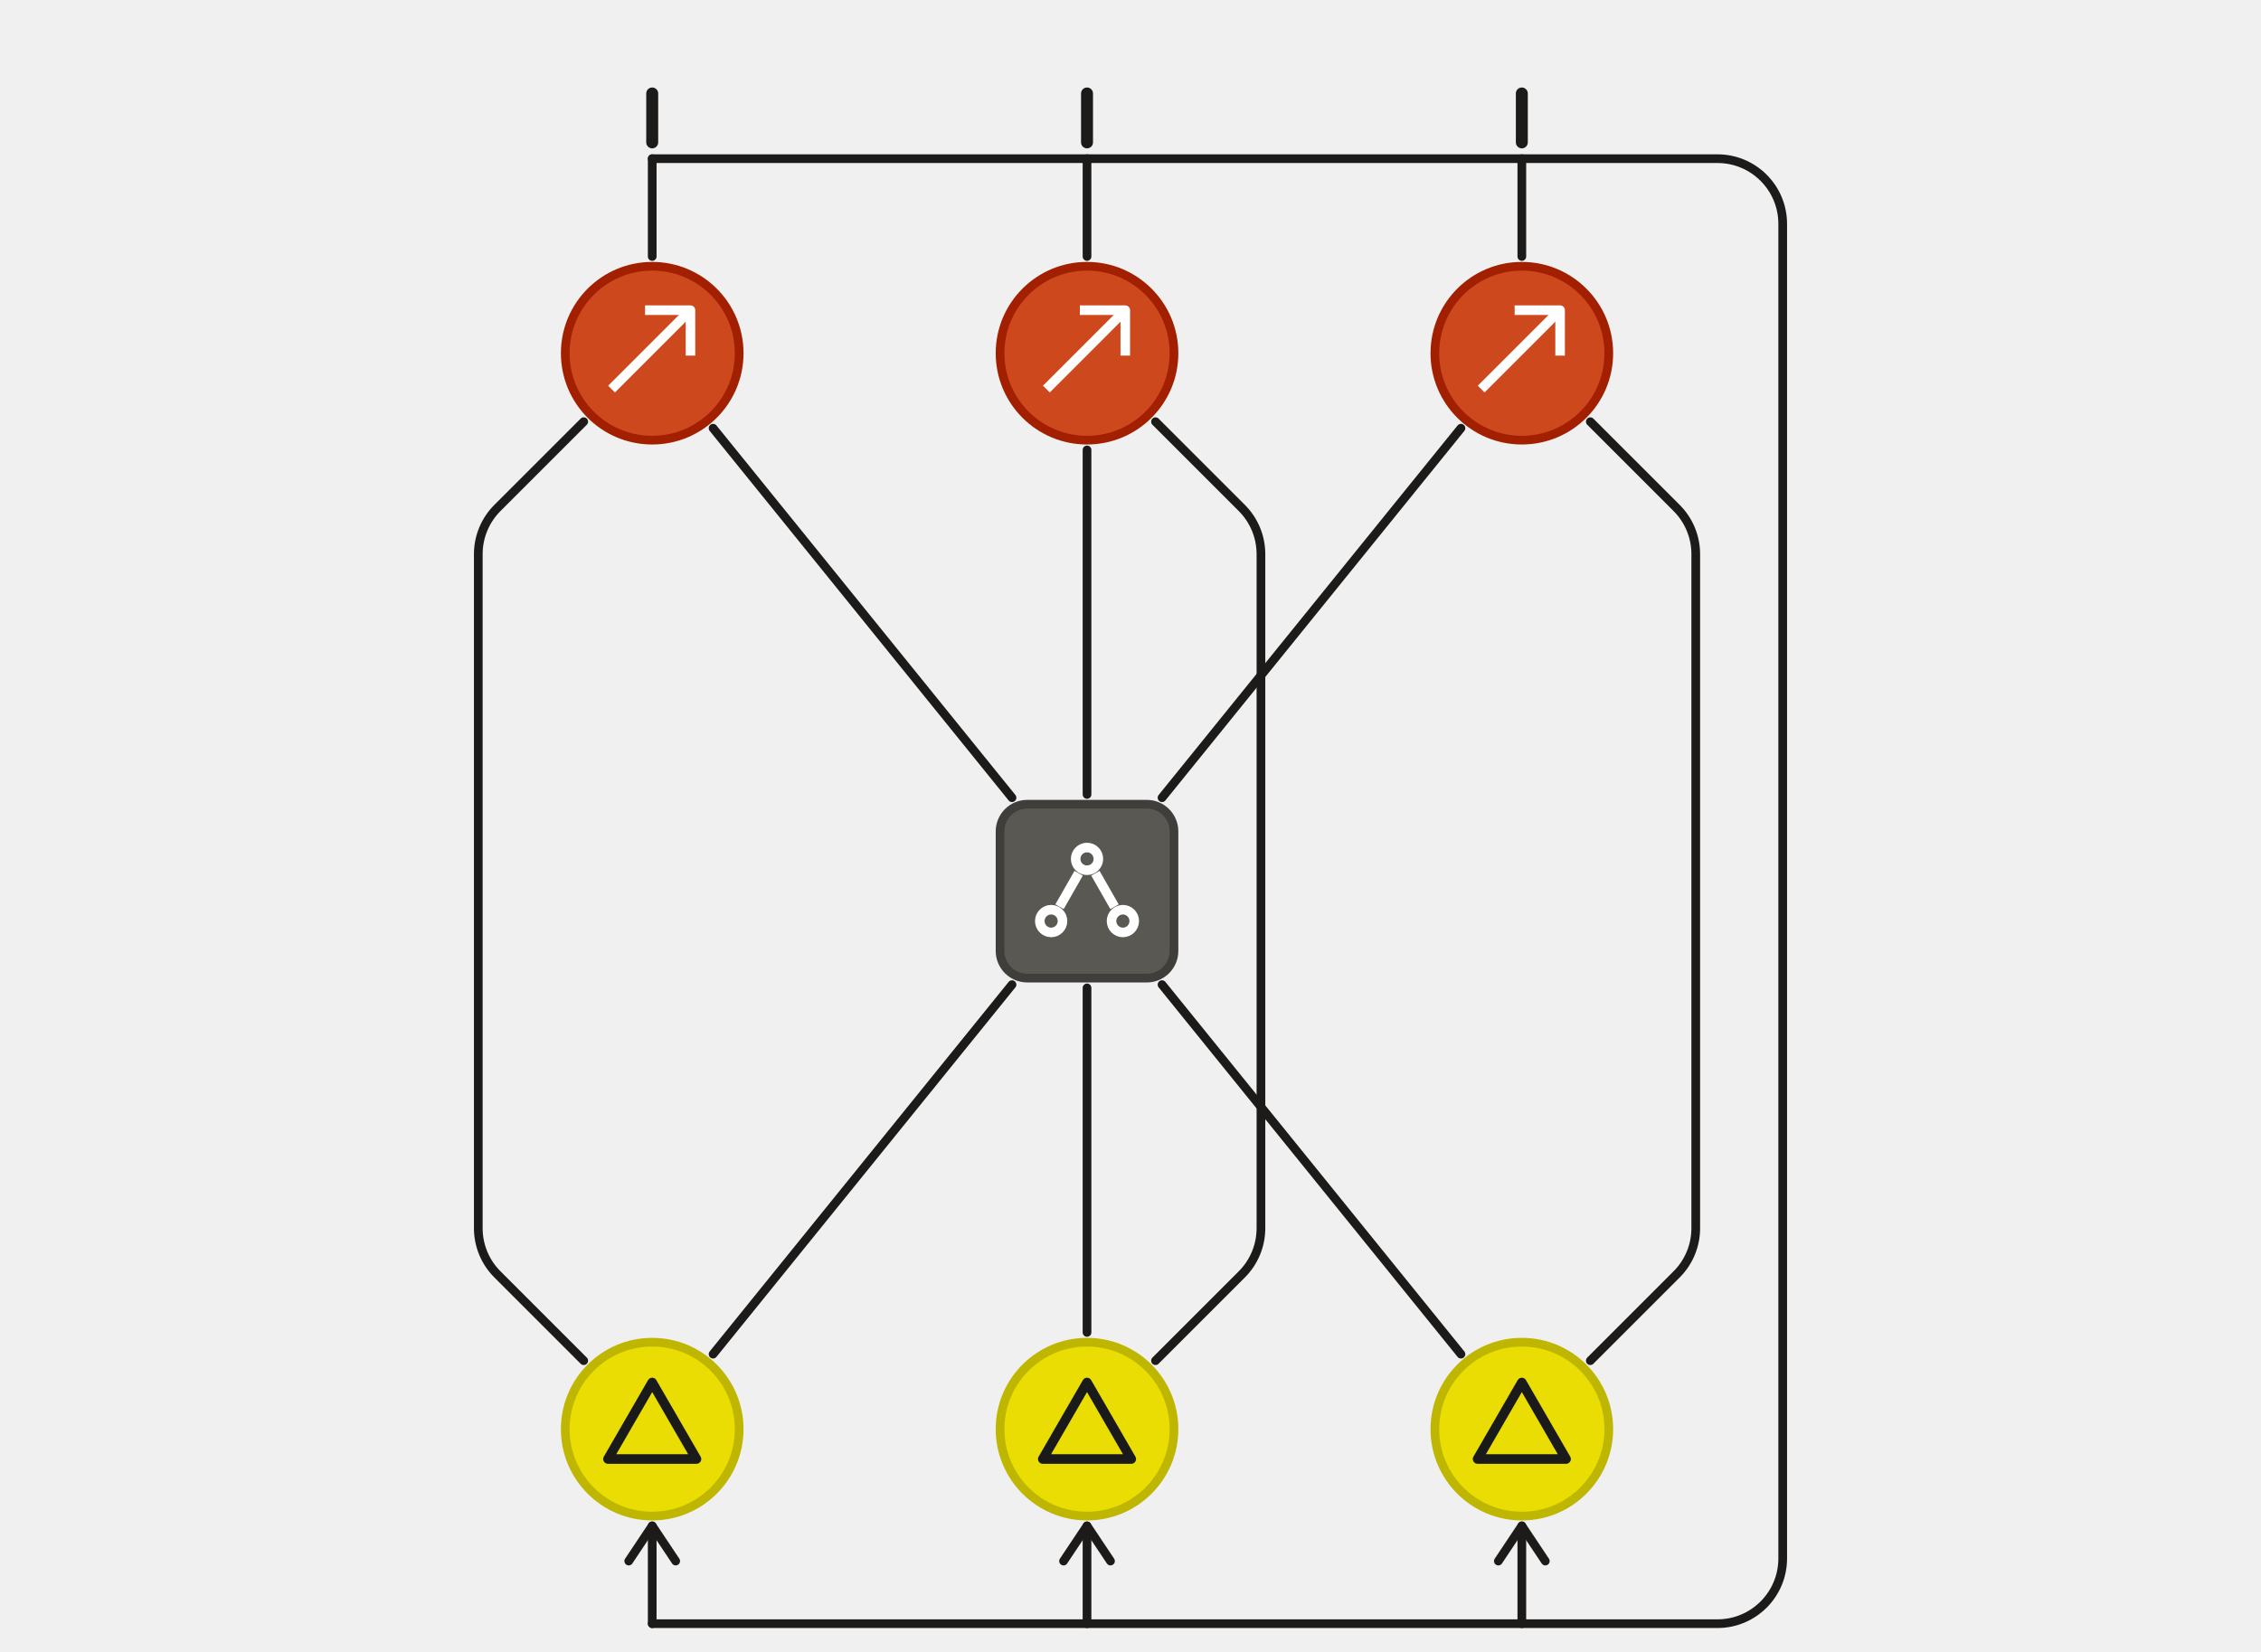
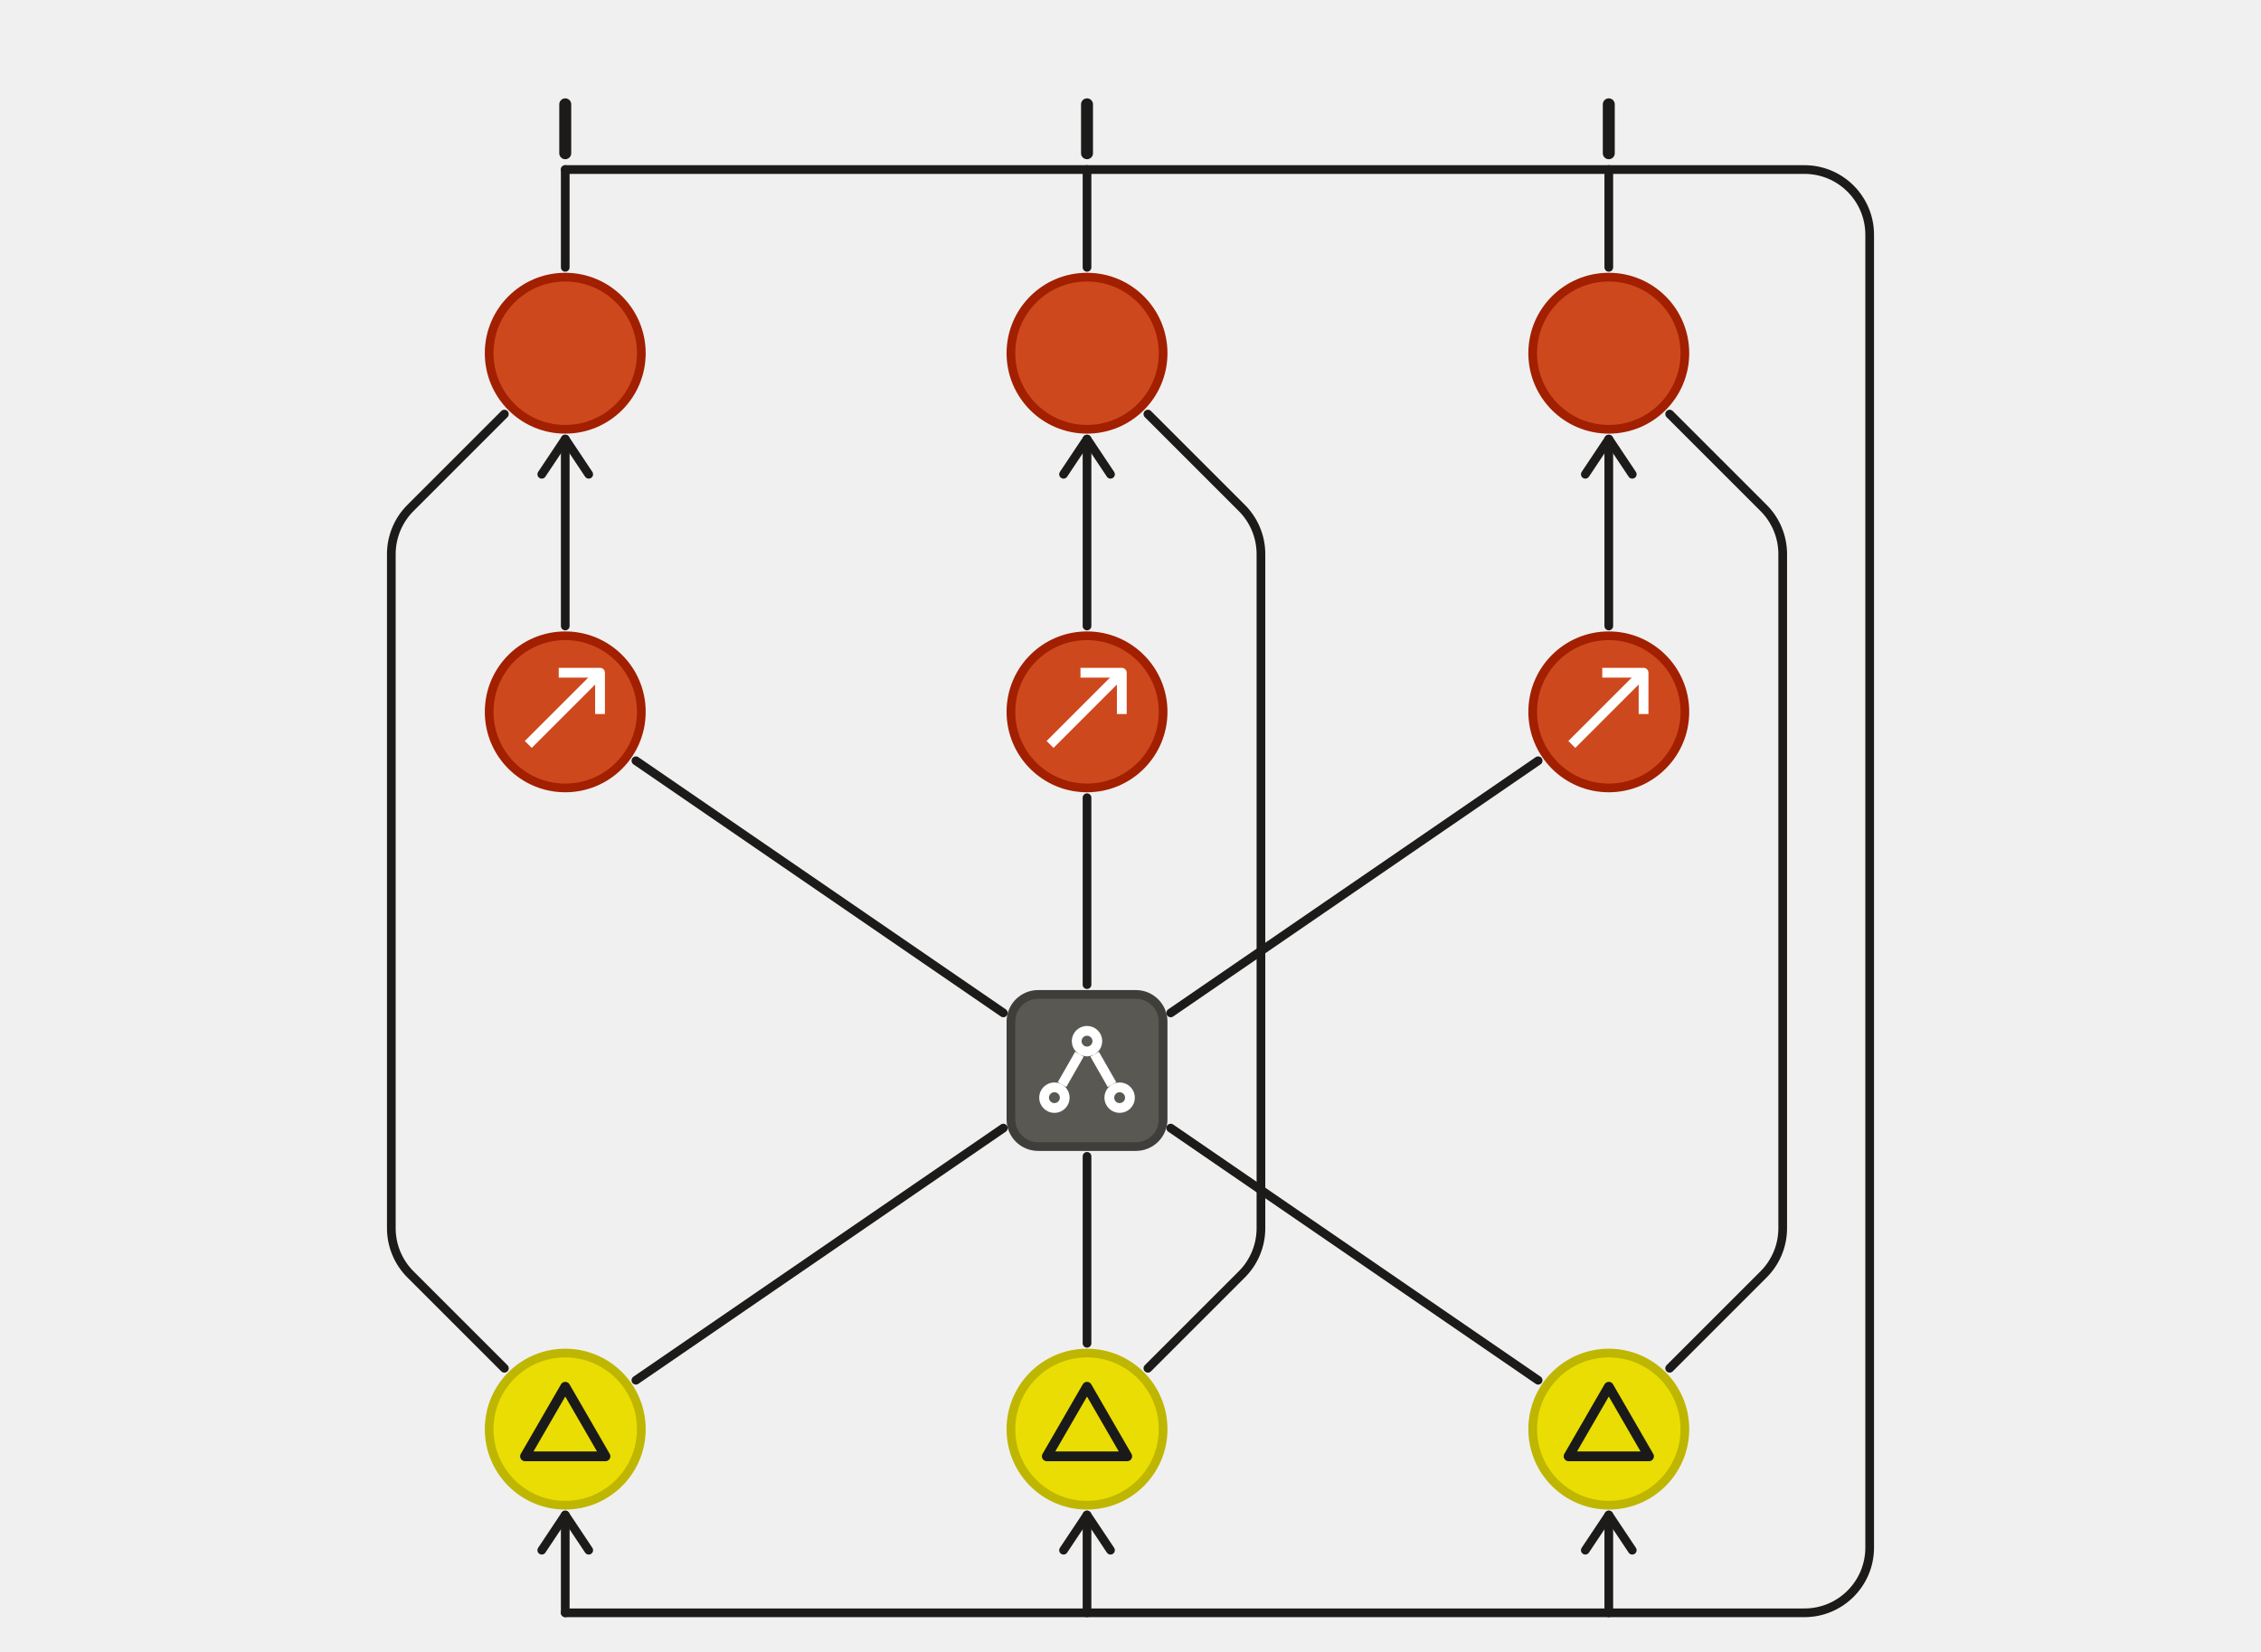
<svg xmlns="http://www.w3.org/2000/svg" viewBox="0 0 208 152" width="416" height="304" role="img">
  <defs>
    <marker id="arr-flow_matching" viewBox="0 0 10 10" refX="8" refY="5" markerUnits="userSpaceOnUse" markerWidth="5.4" markerHeight="5.4" orient="auto-start-reverse">
      <path d="M2 1L8 5L2 9" fill="none" stroke="#1C1B19" stroke-width="1.481" stroke-linecap="round" stroke-linejoin="round" />
    </marker>
  </defs>
  <g fill="none" stroke="#1C1B19" stroke-width="0.8" stroke-linecap="round" stroke-linejoin="round">
-     <line x1="65.6" y1="124.6" x2="93.1" y2="90.6" />
-     <line x1="100" y1="122.6" x2="100" y2="90.9" />
-     <line x1="134.4" y1="124.6" x2="106.9" y2="90.6" />
-     <line x1="93.1" y1="73.4" x2="65.6" y2="39.4" />
-     <line x1="100" y1="73.1" x2="100" y2="41.4" />
-     <line x1="106.9" y1="73.4" x2="134.4" y2="39.4" />
+     <line x1="58.5" y1="127" x2="92.3" y2="103.8" />
+     <line x1="100" y1="123.6" x2="100" y2="106.4" />
+     <line x1="141.5" y1="127" x2="107.7" y2="103.8" />
+     <line x1="92.3" y1="93.2" x2="58.5" y2="70" />
+     <line x1="100" y1="90.6" x2="100" y2="73.4" />
+     <line x1="107.7" y1="93.2" x2="141.5" y2="70" />
  </g>
  <g fill="none" stroke="#1C1B19" stroke-width="0.8" stroke-linecap="round" stroke-linejoin="round">
-     <path d="M53.7,125.2 L45.8,117.3 A6,6 0 0 1 44,113 L44,51 A6,6 0 0 1 45.8,46.7 L53.7,38.8" />
-     <path d="M106.3,125.2 L114.2,117.3 A6,6 0 0 0 116,113 L116,51 A6,6 0 0 0 114.2,46.7 L106.3,38.8" />
-     <path d="M146.3,125.2 L154.2,117.3 A6,6 0 0 0 156,113 L156,51 A6,6 0 0 0 154.2,46.7 L146.3,38.8" />
+     <path d="M46.4,125.9 L37.8,117.3 A6,6 0 0 1 36,113 L36,51 A6,6 0 0 1 37.8,46.7 L46.4,38.1" />
+     <path d="M105.6,125.9 L114.2,117.3 A6,6 0 0 0 116,113 L116,51 A6,6 0 0 0 114.2,46.7 L105.6,38.1" />
+     <path d="M153.6,125.9 L162.2,117.3 A6,6 0 0 0 164,113 L164,51 A6,6 0 0 0 162.2,46.7 L153.6,38.1" />
  </g>
  <g fill="none" stroke="#1C1B19" stroke-width="0.8" stroke-linecap="round" stroke-linejoin="round">
-     <path d="M60,14.6 L158,14.6 A6,6 0 0 1 164,20.6 L164,143.4 A6,6 0 0 1 158,149.4 L60,149.4" />
-     <line x1="60" y1="23.6" x2="60" y2="14.6" />
-     <line x1="100" y1="23.6" x2="100" y2="14.6" />
-     <line x1="140" y1="23.6" x2="140" y2="14.6" />
-     <line x1="60" y1="149.4" x2="60" y2="140.4" marker-end="url(#arr-flow_matching)" />
-     <line x1="100" y1="149.4" x2="100" y2="140.4" marker-end="url(#arr-flow_matching)" />
-     <line x1="140" y1="149.4" x2="140" y2="140.4" marker-end="url(#arr-flow_matching)" />
+     <line x1="52" y1="57.6" x2="52" y2="40.4" marker-end="url(#arr-flow_matching)" />
+     <line x1="100" y1="57.6" x2="100" y2="40.4" marker-end="url(#arr-flow_matching)" />
+     <line x1="148" y1="57.6" x2="148" y2="40.4" marker-end="url(#arr-flow_matching)" />
  </g>
-   <circle cx="60" cy="131.5" r="8" fill="#E9DD03" stroke="#BEB600" stroke-width="0.8" />
-   <g fill="none" stroke="#1A1A1A" stroke-width="0.8" stroke-linejoin="round" transform="translate(60 131.5) scale(1.1) translate(-60 -131.5)">
-     <polygon points="60,127.6 63.7,134 56.3,134" />
+   <g fill="none" stroke="#1C1B19" stroke-width="0.8" stroke-linecap="round" stroke-linejoin="round">
+     <path d="M52,15.6 L166,15.6 A6,6 0 0 1 172,21.6 L172,142.4 A6,6 0 0 1 166,148.4 L52,148.4" />
+     <line x1="52" y1="148.4" x2="52" y2="139.4" marker-end="url(#arr-flow_matching)" />
+     <line x1="100" y1="148.4" x2="100" y2="139.4" marker-end="url(#arr-flow_matching)" />
+     <line x1="148" y1="148.4" x2="148" y2="139.4" marker-end="url(#arr-flow_matching)" />
  </g>
-   <circle cx="100" cy="131.5" r="8" fill="#E9DD03" stroke="#BEB600" stroke-width="0.8" />
-   <g fill="none" stroke="#1A1A1A" stroke-width="0.8" stroke-linejoin="round" transform="translate(100 131.5) scale(1.1) translate(-100 -131.5)">
+   <circle cx="52" cy="131.5" r="7" fill="#E9DD03" stroke="#BEB600" stroke-width="0.8" />
+   <g fill="none" stroke="#1A1A1A" stroke-width="0.9" stroke-linejoin="round">
+     <polygon points="52,127.6 55.7,134 48.3,134" />
+   </g>
+   <circle cx="100" cy="131.5" r="7" fill="#E9DD03" stroke="#BEB600" stroke-width="0.8" />
+   <g fill="none" stroke="#1A1A1A" stroke-width="0.9" stroke-linejoin="round">
    <polygon points="100,127.6 103.7,134 96.3,134" />
  </g>
-   <circle cx="140" cy="131.5" r="8" fill="#E9DD03" stroke="#BEB600" stroke-width="0.8" />
-   <g fill="none" stroke="#1A1A1A" stroke-width="0.8" stroke-linejoin="round" transform="translate(140 131.5) scale(1.1) translate(-140 -131.5)">
-     <polygon points="140,127.6 143.7,134 136.3,134" />
+   <circle cx="148" cy="131.5" r="7" fill="#E9DD03" stroke="#BEB600" stroke-width="0.8" />
+   <g fill="none" stroke="#1A1A1A" stroke-width="0.9" stroke-linejoin="round">
+     <polygon points="148,127.6 151.7,134 144.3,134" />
  </g>
-   <rect x="92" y="74" width="16" height="16" rx="2.5" fill="#5A5853" stroke="#403E3A" stroke-width="0.8" />
-   <g fill="none" stroke="#FFFFFF" stroke-width="0.8" stroke-linejoin="round" transform="translate(100 82) scale(1.1) translate(-100 -82)">
-     <path d="M97.7,83.3 L99.3,80.5" />
-     <path d="M102.3,83.3 L100.7,80.5" />
-     <circle cx="100" cy="79.3" r="0.95" />
-     <circle cx="97" cy="84.5" r="0.95" />
-     <circle cx="103" cy="84.5" r="0.95" />
+   <rect x="93" y="91.5" width="14" height="14" rx="2.5" fill="#5A5853" stroke="#403E3A" stroke-width="0.8" />
+   <g fill="none" stroke="#FFFFFF" stroke-width="0.9" stroke-linejoin="round">
+     <path d="M97.7,99.8 L99.3,97" />
+     <path d="M102.3,99.8 L100.7,97" />
+     <circle cx="100" cy="95.8" r="0.95" />
+     <circle cx="97" cy="101" r="0.95" />
+     <circle cx="103" cy="101" r="0.95" />
  </g>
-   <circle cx="60" cy="32.5" r="8" fill="#CE481E" stroke="#A21F00" stroke-width="0.8" />
-   <g fill="none" stroke="#FFFFFF" stroke-width="0.8" stroke-linejoin="round" transform="translate(60 32.5) scale(1.1) translate(-60 -32.5)">
-     <path d="M56.6,35.5 L63,29.1" />
-     <path d="M59.4,28.9 L63.2,28.9 L63.2,32.7" />
+   <circle cx="52" cy="32.5" r="7" fill="#CE481E" stroke="#A21F00" stroke-width="0.8" />
+   <circle cx="100" cy="32.5" r="7" fill="#CE481E" stroke="#A21F00" stroke-width="0.8" />
+   <circle cx="148" cy="32.5" r="7" fill="#CE481E" stroke="#A21F00" stroke-width="0.8" />
+   <circle cx="52" cy="65.5" r="7" fill="#CE481E" stroke="#A21F00" stroke-width="0.8" />
+   <g fill="none" stroke="#FFFFFF" stroke-width="0.9" stroke-linejoin="round">
+     <path d="M48.6,68.5 L55,62.1" />
+     <path d="M51.4,61.9 L55.2,61.9 L55.2,65.7" />
  </g>
-   <circle cx="100" cy="32.5" r="8" fill="#CE481E" stroke="#A21F00" stroke-width="0.8" />
-   <g fill="none" stroke="#FFFFFF" stroke-width="0.8" stroke-linejoin="round" transform="translate(100 32.5) scale(1.1) translate(-100 -32.5)">
-     <path d="M96.6,35.5 L103,29.1" />
-     <path d="M99.4,28.9 L103.2,28.9 L103.2,32.7" />
+   <circle cx="100" cy="65.5" r="7" fill="#CE481E" stroke="#A21F00" stroke-width="0.8" />
+   <g fill="none" stroke="#FFFFFF" stroke-width="0.9" stroke-linejoin="round">
+     <path d="M96.6,68.5 L103,62.1" />
+     <path d="M99.4,61.9 L103.2,61.9 L103.2,65.7" />
  </g>
-   <circle cx="140" cy="32.5" r="8" fill="#CE481E" stroke="#A21F00" stroke-width="0.8" />
-   <g fill="none" stroke="#FFFFFF" stroke-width="0.8" stroke-linejoin="round" transform="translate(140 32.5) scale(1.1) translate(-140 -32.5)">
-     <path d="M136.6,35.5 L143,29.1" />
-     <path d="M139.4,28.9 L143.2,28.9 L143.2,32.7" />
+   <circle cx="148" cy="65.5" r="7" fill="#CE481E" stroke="#A21F00" stroke-width="0.8" />
+   <g fill="none" stroke="#FFFFFF" stroke-width="0.9" stroke-linejoin="round">
+     <path d="M144.6,68.5 L151,62.1" />
+     <path d="M147.4,61.9 L151.2,61.9 L151.2,65.7" />
  </g>
-   <line x1="60" y1="13.1" x2="60" y2="8.6" stroke="#1C1B19" stroke-width="1.1" stroke-linecap="round" />
-   <line x1="100" y1="13.1" x2="100" y2="8.6" stroke="#1C1B19" stroke-width="1.1" stroke-linecap="round" />
-   <line x1="140" y1="13.1" x2="140" y2="8.6" stroke="#1C1B19" stroke-width="1.1" stroke-linecap="round" />
+   <line x1="52" y1="24.6" x2="52" y2="15.6" stroke="#1C1B19" stroke-width="0.8" stroke-linecap="round" />
+   <line x1="100" y1="24.6" x2="100" y2="15.6" stroke="#1C1B19" stroke-width="0.8" stroke-linecap="round" />
+   <line x1="148" y1="24.6" x2="148" y2="15.6" stroke="#1C1B19" stroke-width="0.8" stroke-linecap="round" />
+   <line x1="52" y1="14.1" x2="52" y2="9.6" stroke="#1C1B19" stroke-width="1.1" stroke-linecap="round" />
+   <line x1="100" y1="14.1" x2="100" y2="9.6" stroke="#1C1B19" stroke-width="1.1" stroke-linecap="round" />
+   <line x1="148" y1="14.1" x2="148" y2="9.6" stroke="#1C1B19" stroke-width="1.1" stroke-linecap="round" />
</svg>
